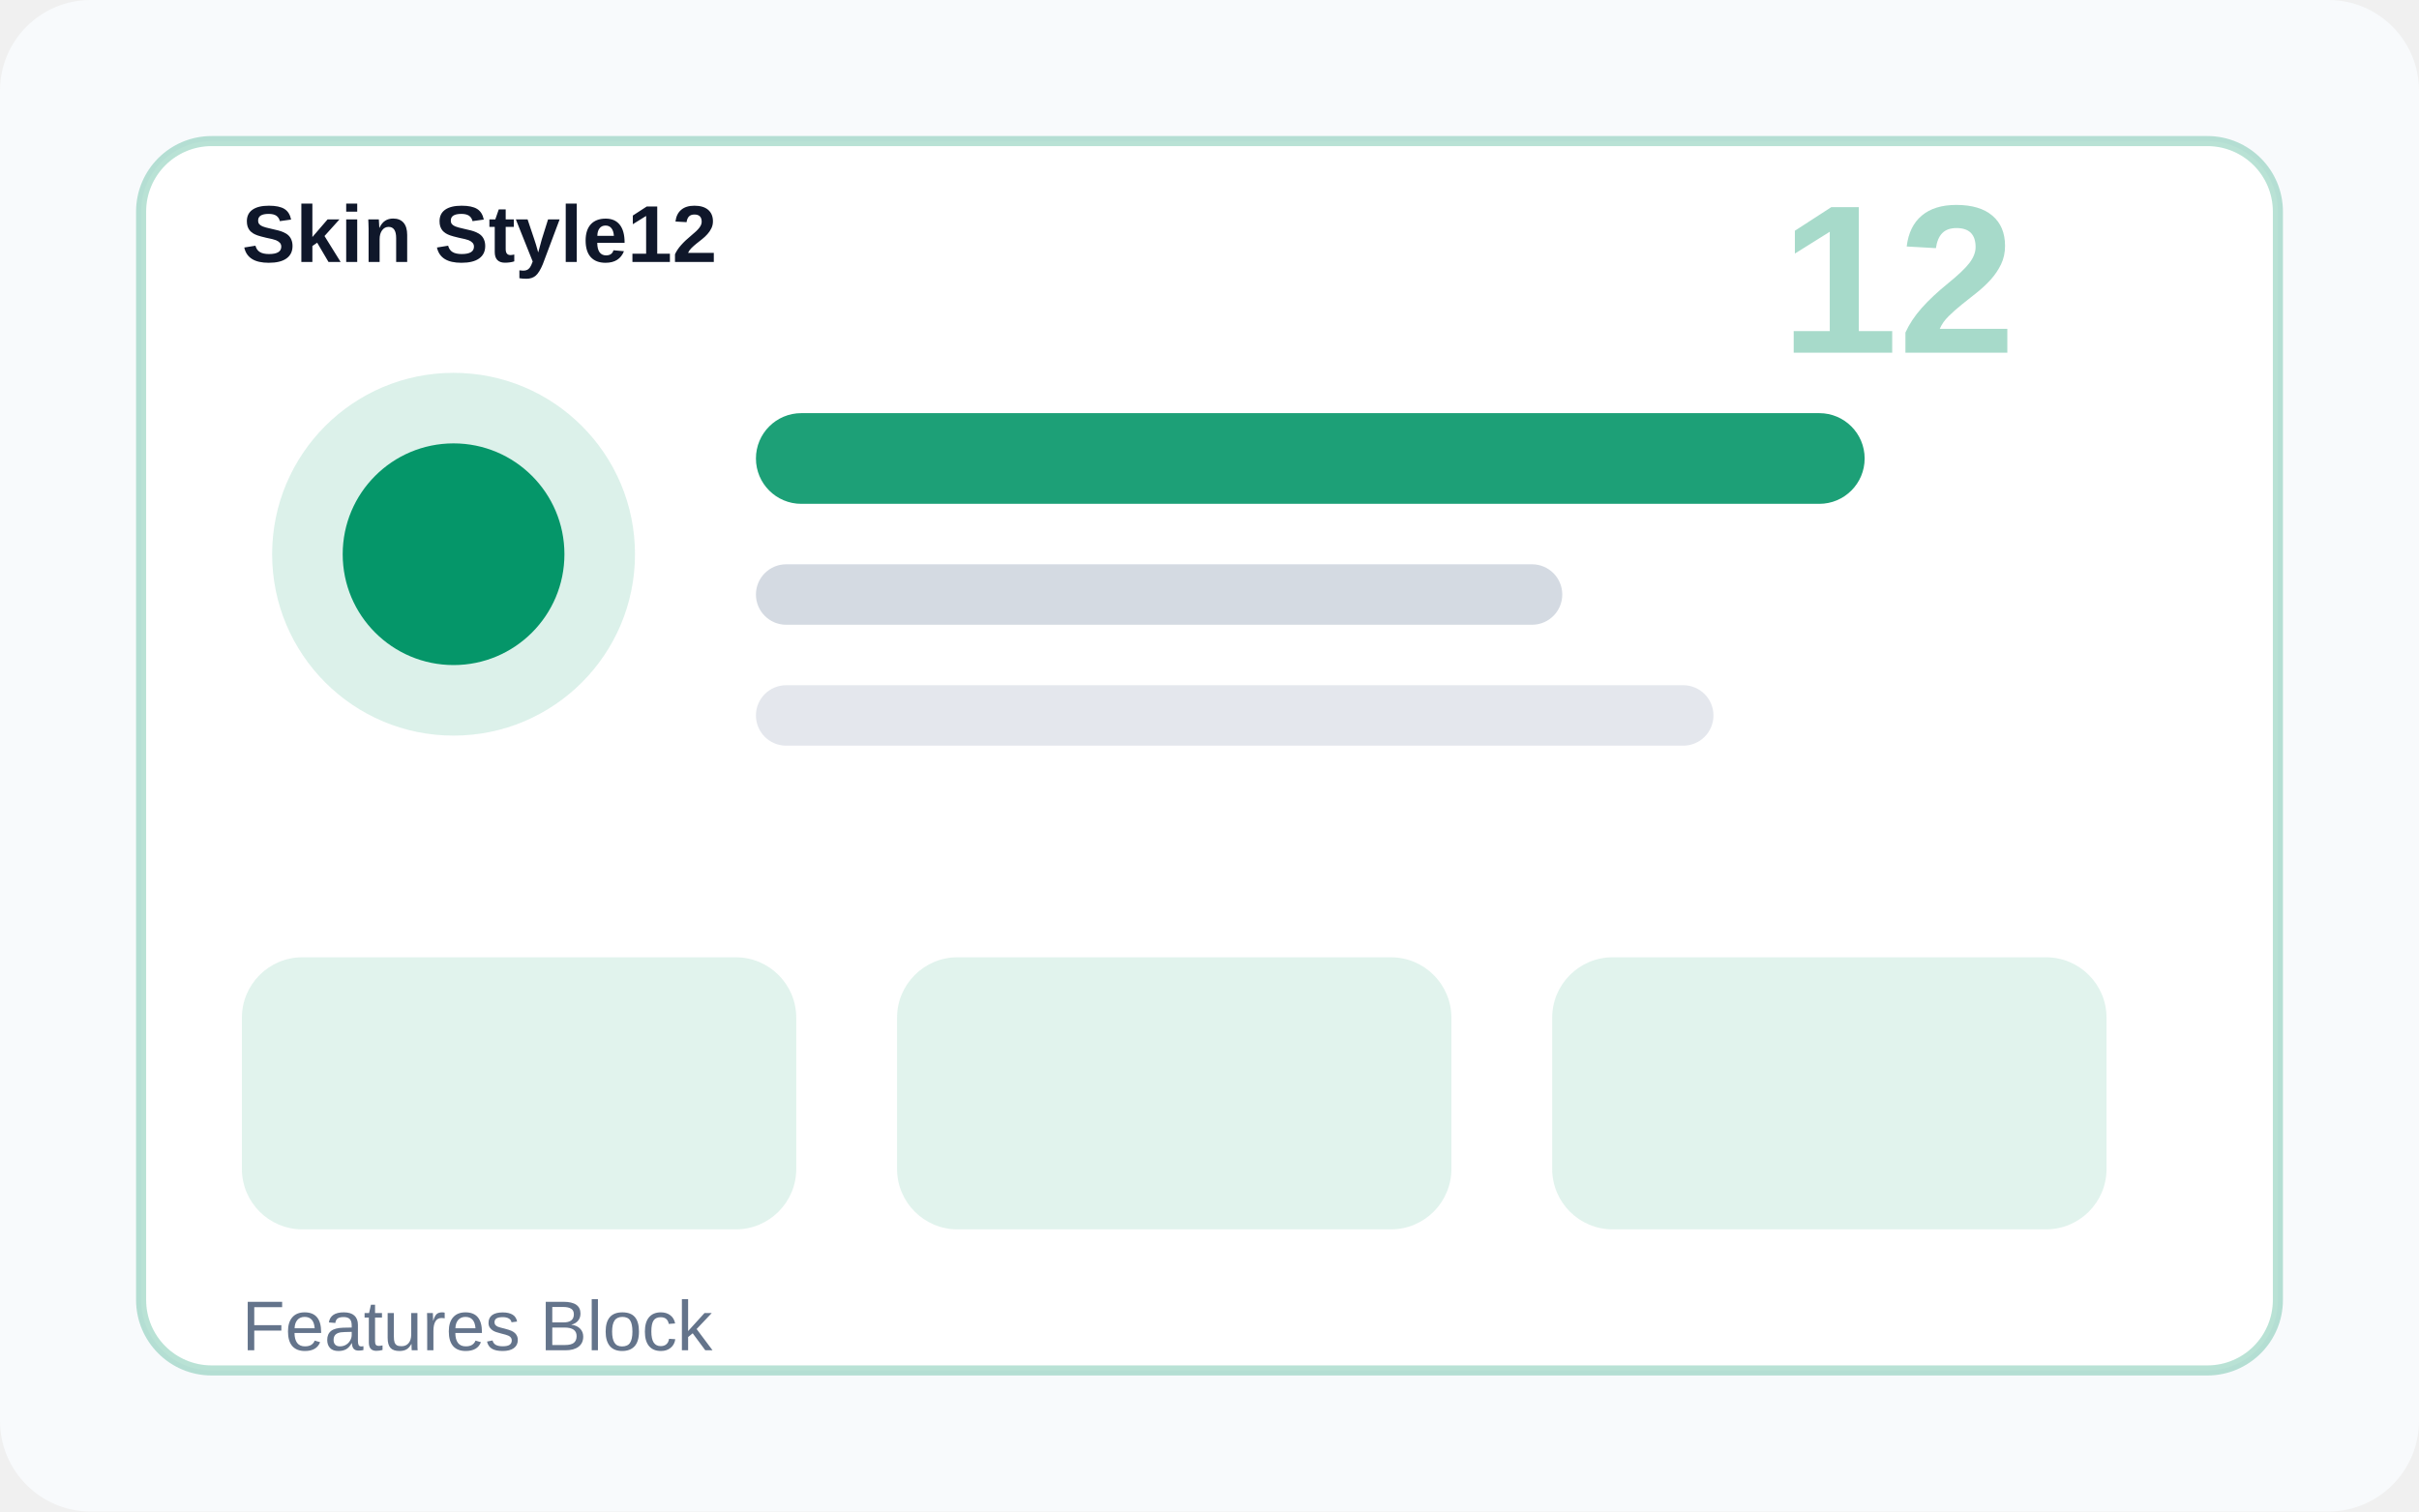
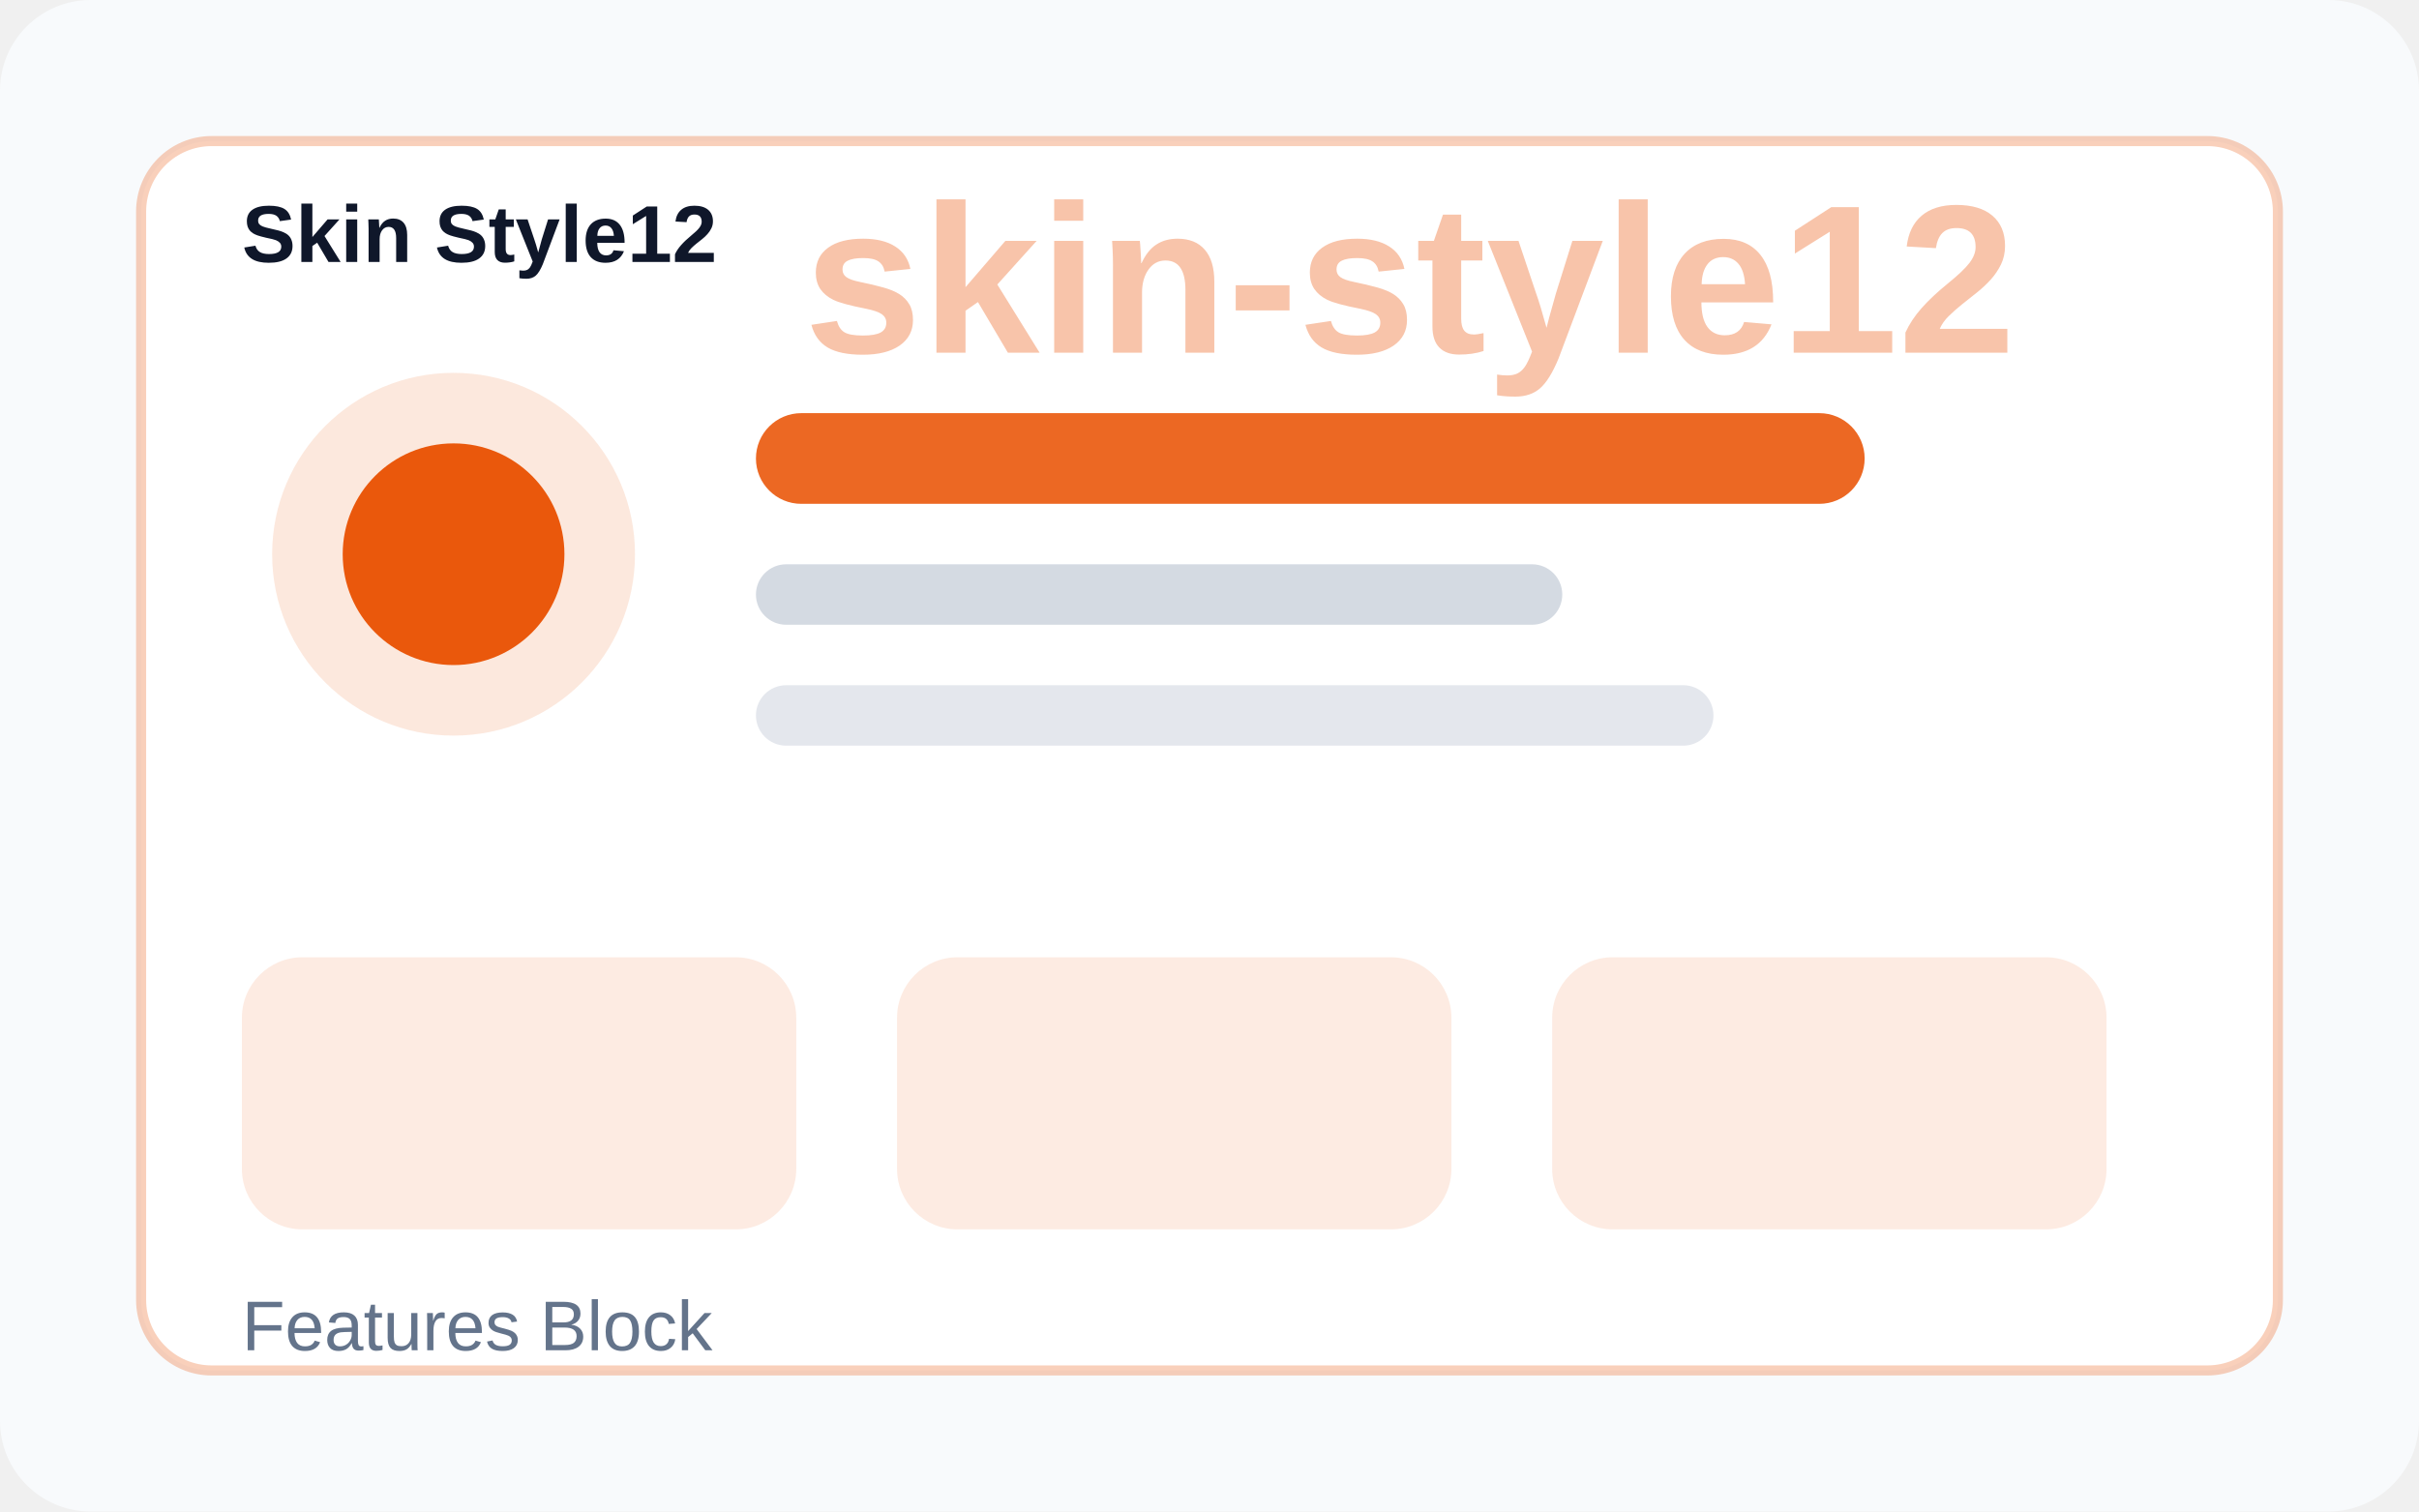
<svg xmlns="http://www.w3.org/2000/svg" width="480" height="300" viewBox="0 0 480 300" role="img">
  <rect width="480" height="300" rx="18" fill="#f8fafc" />
-   <rect x="28" y="28" width="424" height="244" rx="14" fill="#fff" stroke="#059669" stroke-opacity="0.28" stroke-width="2" />
-   <circle cx="90" cy="110" r="36" fill="#059669" fill-opacity="0.14" />
-   <circle cx="90" cy="110" r="22" fill="#059669" />
-   <rect x="150" y="82" width="220" height="18" rx="9" fill="#059669" fill-opacity="0.9" />
+   <rect x="28" y="28" width="424" height="244" rx="14" fill="#fff" stroke="#ea580c" stroke-opacity="0.28" stroke-width="2" />
+   <circle cx="90" cy="110" r="36" fill="#ea580c" fill-opacity="0.14" />
+   <circle cx="90" cy="110" r="22" fill="#ea580c" />
+   <rect x="150" y="82" width="220" height="18" rx="9" fill="#ea580c" fill-opacity="0.9" />
  <rect x="150" y="112" width="160" height="12" rx="6" fill="#94a3b8" fill-opacity="0.4" />
  <rect x="150" y="136" width="190" height="12" rx="6" fill="#94a3b8" fill-opacity="0.25" />
-   <rect x="48" y="190" width="110" height="54" rx="12" fill="#059669" fill-opacity="0.12" />
-   <rect x="178" y="190" width="110" height="54" rx="12" fill="#059669" fill-opacity="0.12" />
-   <rect x="308" y="190" width="110" height="54" rx="12" fill="#059669" fill-opacity="0.12" />
-   <text x="400" y="70" text-anchor="end" font-family="Segoe UI, Arial, sans-serif" font-size="42" font-weight="700" fill="#059669" fill-opacity="0.35">12</text>
+   <rect x="48" y="190" width="110" height="54" rx="12" fill="#ea580c" fill-opacity="0.12" />
+   <rect x="178" y="190" width="110" height="54" rx="12" fill="#ea580c" fill-opacity="0.12" />
+   <rect x="308" y="190" width="110" height="54" rx="12" fill="#ea580c" fill-opacity="0.12" />
+   <text x="400" y="70" text-anchor="end" font-family="Segoe UI, Arial, sans-serif" font-size="42" font-weight="700" fill="#ea580c" fill-opacity="0.35">skin-style12</text>
  <text x="48" y="52" font-family="Segoe UI, Arial, sans-serif" font-size="16" font-weight="600" fill="#0f172a">Skin Style12</text>
  <text x="48" y="268" font-family="Segoe UI, Arial, sans-serif" font-size="14" fill="#64748b">Features Block</text>
</svg>
